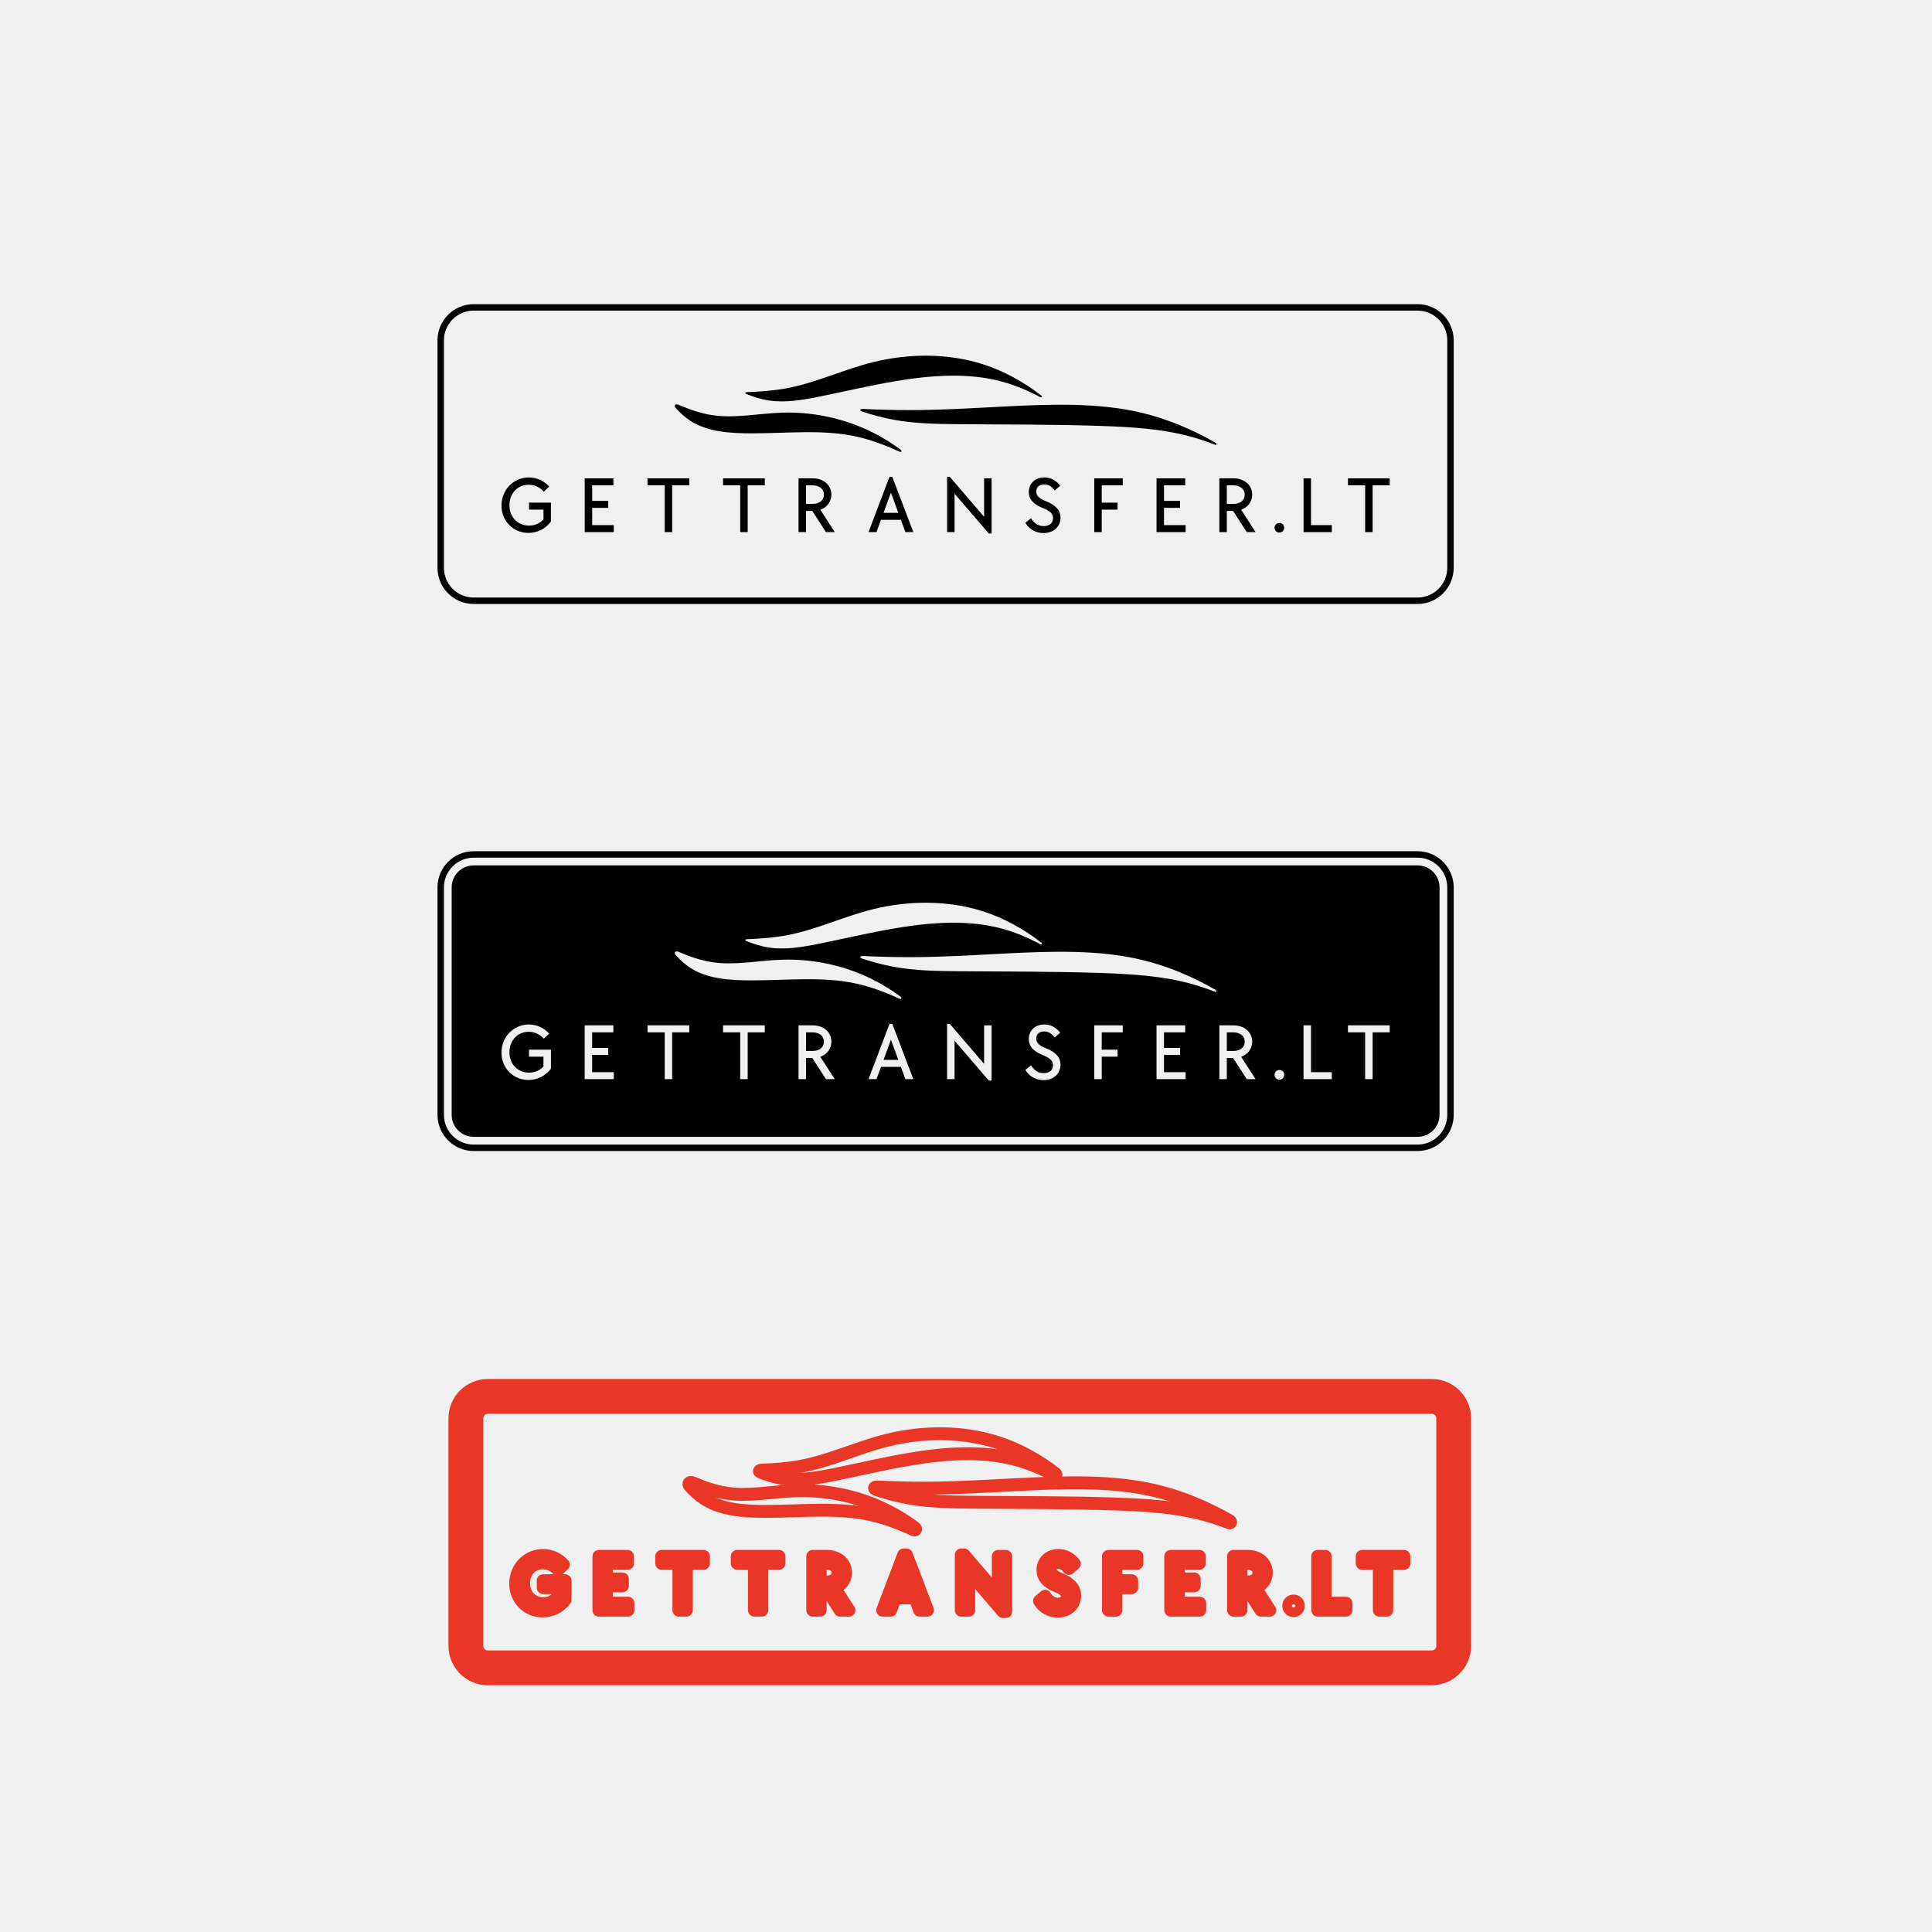
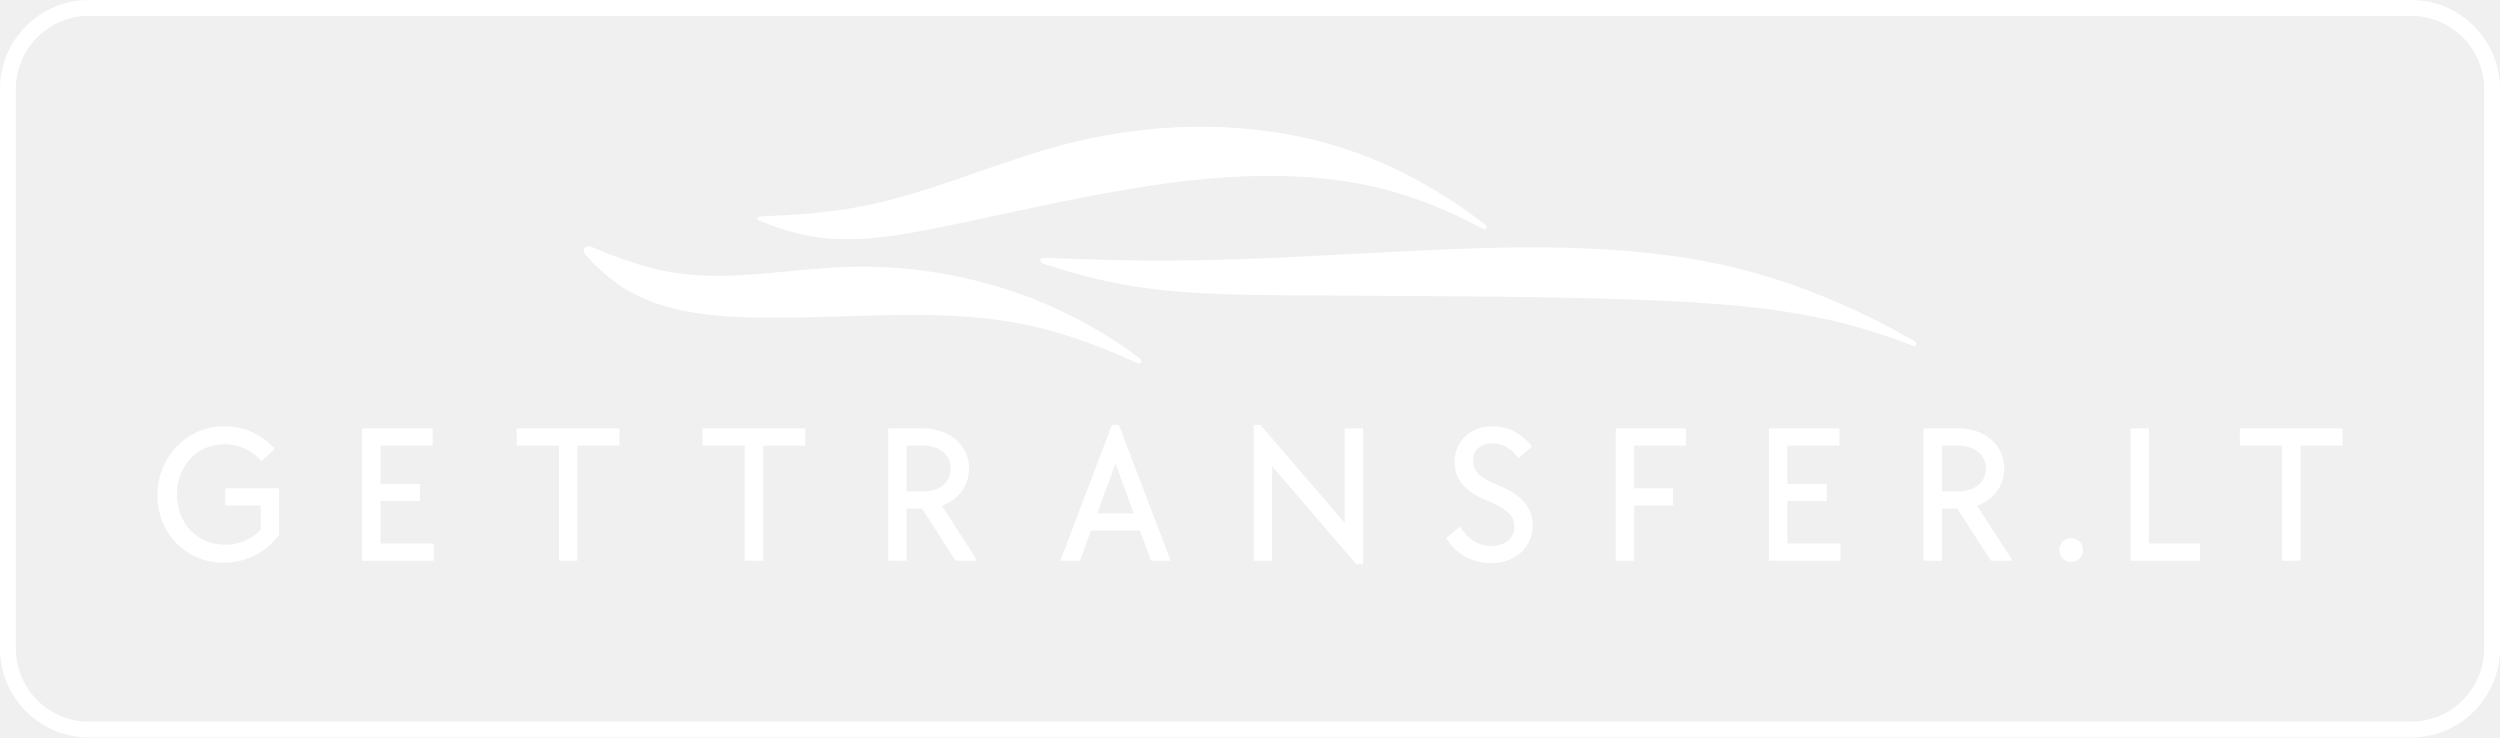
- <svg xmlns="http://www.w3.org/2000/svg" version="1.1" id="svg1" width="200" height="200" viewBox="0 0 200 200">
+ <svg xmlns="http://www.w3.org/2000/svg" width="108.474" height="32" viewBox="0 0 108.474 32" version="1.1" id="svg1">
  <defs id="defs1">
-     <clipPath clipPathUnits="userSpaceOnUse" id="clipPath2">
-       <path d="M 0,812 H 1920 V 0 H 0 Z" transform="translate(-665.514,-25.30318)" id="path2" />
-     </clipPath>
-     <clipPath clipPathUnits="userSpaceOnUse" id="clipPath4">
-       <path d="M 0,812 H 1920 V 0 H 0 Z" transform="translate(-651.27,-25.8239)" id="path4" />
-     </clipPath>
-     <clipPath clipPathUnits="userSpaceOnUse" id="clipPath6">
-       <path d="M 0,812 H 1920 V 0 H 0 Z" transform="translate(-679.3365,-26.42548)" id="path6" />
-     </clipPath>
-     <clipPath clipPathUnits="userSpaceOnUse" id="clipPath8">
-       <path d="M 0,812 H 1920 V 0 H 0 Z" transform="translate(-635.3578,-10.6127)" id="path8" />
-     </clipPath>
-     <clipPath clipPathUnits="userSpaceOnUse" id="clipPath10">
-       <path d="M 0,812 H 1920 V 0 H 0 Z" transform="translate(-635.3578,-11.46312)" id="path10" />
-     </clipPath>
-     <clipPath clipPathUnits="userSpaceOnUse" id="clipPath12">
-       <path d="M 0,812 H 1920 V 0 H 0 Z" transform="translate(-635.3578,-12.31348)" id="path12" />
-     </clipPath>
-     <clipPath clipPathUnits="userSpaceOnUse" id="clipPath14">
-       <path d="M 0,812 H 1920 V 0 H 0 Z" transform="translate(-639.613,-15.8783)" id="path14" />
-     </clipPath>
-     <clipPath clipPathUnits="userSpaceOnUse" id="clipPath16">
-       <path d="M 0,812 H 1920 V 0 H 0 Z" transform="translate(-694.3333,-18.12868)" id="path16" />
-     </clipPath>
-     <clipPath clipPathUnits="userSpaceOnUse" id="clipPath18">
-       <path d="M 0,812 H 1920 V 0 H 0 Z" transform="translate(-694.352,-20.1173)" id="path18" />
-     </clipPath>
-     <clipPath clipPathUnits="userSpaceOnUse" id="clipPath20">
-       <path d="M 0,812 H 1920 V 0 H 0 Z" transform="translate(-643.9798,-20.1173)" id="path20" />
-     </clipPath>
-     <clipPath clipPathUnits="userSpaceOnUse" id="clipPath22">
-       <path d="M 0,812 H 1920 V 0 H 0 Z" transform="translate(-650.1918,-19.5749)" id="path22" />
-     </clipPath>
-     <clipPath clipPathUnits="userSpaceOnUse" id="clipPath24">
-       <path d="M 0,812 H 1920 V 0 H 0 Z" transform="translate(-656.0547,-19.5749)" id="path24" />
-     </clipPath>
-     <clipPath clipPathUnits="userSpaceOnUse" id="clipPath26">
-       <path d="M 0,812 H 1920 V 0 H 0 Z" transform="translate(-661.662,-18.12868)" id="path26" />
-     </clipPath>
-     <clipPath clipPathUnits="userSpaceOnUse" id="clipPath28">
-       <path d="M 0,812 H 1920 V 0 H 0 Z" transform="translate(-661.6807,-20.1173)" id="path28" />
-     </clipPath>
-     <clipPath clipPathUnits="userSpaceOnUse" id="clipPath30">
-       <path d="M 0,812 H 1920 V 0 H 0 Z" transform="translate(-668.329,-17.4368)" id="path30" />
-     </clipPath>
-     <clipPath clipPathUnits="userSpaceOnUse" id="clipPath32">
-       <path d="M 0,812 H 1920 V 0 H 0 Z" transform="translate(-667.6433,-20.2295)" id="path32" />
-     </clipPath>
-     <clipPath clipPathUnits="userSpaceOnUse" id="clipPath34">
-       <path d="M 0,812 H 1920 V 0 H 0 Z" transform="translate(-672.6958,-18.9266)" id="path34" />
-     </clipPath>
-     <clipPath clipPathUnits="userSpaceOnUse" id="clipPath36">
-       <path d="M 0,812 H 1920 V 0 H 0 Z" transform="translate(-679.606,-15.86593)" id="path36" />
-     </clipPath>
-     <clipPath clipPathUnits="userSpaceOnUse" id="clipPath38">
-       <path d="M 0,812 H 1920 V 0 H 0 Z" transform="translate(-683.5426,-20.1173)" id="path38" />
-     </clipPath>
-     <clipPath clipPathUnits="userSpaceOnUse" id="clipPath40">
-       <path d="M 0,812 H 1920 V 0 H 0 Z" transform="translate(-688.3769,-20.1173)" id="path40" />
-     </clipPath>
-     <clipPath clipPathUnits="userSpaceOnUse" id="clipPath42">
-       <path d="M 0,812 H 1920 V 0 H 0 Z" transform="translate(-697.9141,-15.90328)" id="path42" />
-     </clipPath>
-     <clipPath clipPathUnits="userSpaceOnUse" id="clipPath44">
-       <path d="M 0,812 H 1920 V 0 H 0 Z" transform="translate(-699.7901,-20.1173)" id="path44" />
-     </clipPath>
-     <clipPath clipPathUnits="userSpaceOnUse" id="clipPath46">
-       <path d="M 0,812 H 1920 V 0 H 0 Z" transform="translate(-704.574,-19.5749)" id="path46" />
-     </clipPath>
    <clipPath clipPathUnits="userSpaceOnUse" id="clipPath48">
      <path d="M 0,812 H 1920 V 0 H 0 Z" transform="translate(-664.4135,-109.0022)" id="path48" />
    </clipPath>
    <clipPath clipPathUnits="userSpaceOnUse" id="clipPath50">
      <path d="M 0,812 H 1920 V 0 H 0 Z" transform="translate(-650.1695,-109.5229)" id="path50" />
    </clipPath>
    <clipPath clipPathUnits="userSpaceOnUse" id="clipPath52">
      <path d="M 0,812 H 1920 V 0 H 0 Z" transform="translate(-678.236,-110.1245)" id="path52" />
    </clipPath>
    <clipPath clipPathUnits="userSpaceOnUse" id="clipPath54">
      <path d="M 0,812 H 1920 V 0 H 0 Z" transform="translate(-634.2574,-116.8365)" id="path54" />
    </clipPath>
    <clipPath clipPathUnits="userSpaceOnUse" id="clipPath56">
      <path d="M 0,812 H 1920 V 0 H 0 Z" transform="translate(-638.5125,-99.5773)" id="path56" />
    </clipPath>
    <clipPath clipPathUnits="userSpaceOnUse" id="clipPath58">
      <path d="M 0,812 H 1920 V 0 H 0 Z" transform="translate(-692.7341,-101.8277)" id="path58" />
    </clipPath>
    <clipPath clipPathUnits="userSpaceOnUse" id="clipPath60">
      <path d="M 0,812 H 1920 V 0 H 0 Z" transform="translate(-642.8793,-103.8163)" id="path60" />
    </clipPath>
    <clipPath clipPathUnits="userSpaceOnUse" id="clipPath62">
      <path d="M 0,812 H 1920 V 0 H 0 Z" transform="translate(-649.0913,-103.2739)" id="path62" />
    </clipPath>
    <clipPath clipPathUnits="userSpaceOnUse" id="clipPath64">
      <path d="M 0,812 H 1920 V 0 H 0 Z" transform="translate(-654.9542,-103.2739)" id="path64" />
    </clipPath>
    <clipPath clipPathUnits="userSpaceOnUse" id="clipPath66">
      <path d="M 0,812 H 1920 V 0 H 0 Z" transform="translate(-660.0629,-101.8277)" id="path66" />
    </clipPath>
    <clipPath clipPathUnits="userSpaceOnUse" id="clipPath68">
      <path d="M 0,812 H 1920 V 0 H 0 Z" transform="translate(-666.0815,-101.1358)" id="path68" />
    </clipPath>
    <clipPath clipPathUnits="userSpaceOnUse" id="clipPath70">
      <path d="M 0,812 H 1920 V 0 H 0 Z" transform="translate(-671.5953,-102.6256)" id="path70" />
    </clipPath>
    <clipPath clipPathUnits="userSpaceOnUse" id="clipPath72">
      <path d="M 0,812 H 1920 V 0 H 0 Z" transform="translate(-678.5055,-99.5649)" id="path72" />
    </clipPath>
    <clipPath clipPathUnits="userSpaceOnUse" id="clipPath74">
      <path d="M 0,812 H 1920 V 0 H 0 Z" transform="translate(-682.4421,-103.8163)" id="path74" />
    </clipPath>
    <clipPath clipPathUnits="userSpaceOnUse" id="clipPath76">
      <path d="M 0,812 H 1920 V 0 H 0 Z" transform="translate(-687.2764,-103.8163)" id="path76" />
    </clipPath>
    <clipPath clipPathUnits="userSpaceOnUse" id="clipPath78">
      <path d="M 0,812 H 1920 V 0 H 0 Z" transform="translate(-696.8136,-99.6023)" id="path78" />
    </clipPath>
    <clipPath clipPathUnits="userSpaceOnUse" id="clipPath80">
      <path d="M 0,812 H 1920 V 0 H 0 Z" transform="translate(-698.6896,-103.8163)" id="path80" />
    </clipPath>
    <clipPath clipPathUnits="userSpaceOnUse" id="clipPath82">
      <path d="M 0,812 H 1920 V 0 H 0 Z" transform="translate(-703.4735,-103.2739)" id="path82" />
    </clipPath>
-     <clipPath clipPathUnits="userSpaceOnUse" id="clipPath84">
-       <path d="M 0,812 H 1920 V 0 H 0 Z" transform="translate(-634.2574,-89.3638)" id="path84" />
-     </clipPath>
-     <clipPath clipPathUnits="userSpaceOnUse" id="clipPath86">
-       <path d="M 0,812 H 1920 V 0 H 0 Z" transform="translate(-666.0815,-73.6631)" id="path86" />
-     </clipPath>
-     <clipPath clipPathUnits="userSpaceOnUse" id="clipPath88">
-       <path d="M 0,812 H 1920 V 0 H 0 Z" transform="translate(-694.1243,-75.0781)" id="path88" />
-     </clipPath>
-     <clipPath clipPathUnits="userSpaceOnUse" id="clipPath90">
-       <path d="M 0,812 H 1920 V 0 H 0 Z" transform="translate(-661.4529,-75.0781)" id="path90" />
-     </clipPath>
-     <clipPath clipPathUnits="userSpaceOnUse" id="clipPath92">
-       <path d="M 0,812 H 1920 V 0 H 0 Z" transform="translate(-705.381,-75.8012)" id="path92" />
-     </clipPath>
  </defs>
-   <g id="logo" transform="translate(8.4110669e-4,-912.7344)" style="display:inline">
-     <g id="lines">
-       <path id="path1" d="m 0,0 c 0.796,-0.261 1.615,-0.484 2.445,-0.637 1.662,-0.306 3.371,-0.331 5.049,-0.346 3.838,-0.034 7.513,-0.012 11.129,-0.139 2.323,-0.081 4.622,-0.224 6.753,-0.789 0.696,-0.184 1.373,-0.414 2.033,-0.668 0.121,-0.047 0.145,0.092 0.035,0.155 -1.747,0.999 -3.685,1.84 -5.751,2.331 C 18.368,0.696 14.712,0.577 11.028,0.388 8.64,0.266 6.24,0.114 3.783,0.11 2.55,0.108 1.302,0.144 0.048,0.199 -0.168,0.208 -0.196,0.064 0,0 Z" style="fill:none;stroke:#ea3627;stroke-width:1;stroke-linecap:round;stroke-linejoin:round;stroke-miterlimit:4;stroke-dasharray:none;stroke-opacity:1" transform="matrix(1.333333,0,0,-1.333333,90.70661,1066.934)" clip-path="url(#clipPath2)" />
-       <path id="path3" d="m 0,0 c 0.835,-0.359 1.721,-0.668 2.621,-0.803 1.769,-0.266 3.59,0.137 5.42,0.194 2.209,0.068 4.43,-0.369 6.412,-1.246 0.993,-0.44 1.927,-0.991 2.783,-1.627 0.117,-0.087 0.067,-0.223 -0.073,-0.159 -1.056,0.483 -2.171,0.908 -3.302,1.163 -2.631,0.592 -5.35,0.262 -8.204,0.263 -1.687,0 -3.421,0.117 -4.739,0.969 -0.424,0.274 -0.805,0.624 -1.14,0.997 C -0.399,-0.053 -0.246,0.106 0,0 Z" style="fill:none;stroke:#ea3627;stroke-width:1;stroke-linecap:round;stroke-linejoin:round;stroke-miterlimit:4;stroke-dasharray:none;stroke-opacity:1" transform="matrix(1.333333,0,0,-1.333333,71.71461,1066.239)" clip-path="url(#clipPath4)" />
-       <path id="path5" d="m 0,0 c -0.931,0.496 -1.92,0.918 -2.948,1.198 -2.639,0.72 -5.528,0.498 -8.258,0.039 -2.006,-0.336 -3.926,-0.8 -5.929,-1.202 -1.307,-0.262 -2.649,-0.498 -3.946,-0.296 -0.606,0.094 -1.202,0.283 -1.764,0.519 -0.098,0.041 -0.023,0.121 0.082,0.125 1.036,0.04 2.083,0.112 3.096,0.302 2.291,0.429 4.407,1.458 6.701,2.026 2.788,0.69 5.839,0.701 8.553,-0.172 C -2.769,2.01 -1.248,1.156 0.082,0.125 0.186,0.044 0.12,-0.064 0,0 Z" style="fill:none;stroke:#ea3627;stroke-width:1;stroke-linecap:round;stroke-linejoin:round;stroke-miterlimit:4;stroke-dasharray:none;stroke-opacity:1" transform="matrix(1.333333,0,0,-1.333333,109.1366,1065.437)" clip-path="url(#clipPath6)" />
-       <path id="path7" d="m 0,0 h 73.284 c 1.412,0 2.557,1.145 2.557,2.557 v 17.661 c 0,1.412 -1.145,2.557 -2.557,2.557 H 0 c -1.412,0 -2.557,-1.145 -2.557,-2.557 V 2.557 C -2.557,1.145 -1.412,0 0,0 Z" style="fill:none;stroke:#ea3627;stroke-width:1;stroke-linecap:round;stroke-linejoin:round;stroke-miterlimit:4;stroke-dasharray:none;stroke-opacity:1" transform="matrix(1.333333,0,0,-1.333333,50.49834,1086.521)" clip-path="url(#clipPath8)" />
-       <path id="path9" d="m 0,0 h 73.284 c 0.943,0 1.707,0.764 1.707,1.706 v 17.662 c 0,0.942 -0.764,1.706 -1.707,1.706 L 0,21.074 c -0.942,0 -1.706,-0.764 -1.706,-1.706 V 1.706 C -1.706,0.764 -0.942,0 0,0 Z" style="fill:none;stroke:#ea3627;stroke-width:1;stroke-linecap:round;stroke-linejoin:round;stroke-miterlimit:4;stroke-dasharray:none;stroke-opacity:1" transform="matrix(1.333333,0,0,-1.333333,50.49834,1085.387)" clip-path="url(#clipPath10)" />
-       <path id="path11" d="m 0,0 h 73.284 c 0.473,0 0.856,0.383 0.856,0.856 v 17.661 c 0,0.473 -0.383,0.856 -0.856,0.856 L 0,19.373 c -0.473,0 -0.856,-0.383 -0.856,-0.856 V 0.856 C -0.856,0.383 -0.473,0 0,0 Z" style="fill:none;stroke:#ea3627;stroke-width:1;stroke-linecap:round;stroke-linejoin:round;stroke-miterlimit:4;stroke-dasharray:none;stroke-opacity:1" transform="matrix(1.333333,0,0,-1.333333,50.49834,1084.253)" clip-path="url(#clipPath12)" />
-       <path id="path13" d="M 0,0 C 0.692,0 1.328,0.318 1.746,0.879 V 2.35 H 0.044 V 1.808 H 1.166 V 1.047 C 0.891,0.748 0.505,0.567 0.044,0.567 c -0.879,0 -1.521,0.667 -1.521,1.584 0,0.916 0.635,1.589 1.496,1.589 0.455,0 0.872,-0.193 1.172,-0.536 C 1.33,3.335 1.469,3.466 1.608,3.597 1.209,4.046 0.642,4.308 0.025,4.308 -1.147,4.308 -2.094,3.348 -2.094,2.126 -2.094,0.923 -1.184,0 0,0 Z" style="fill:none;stroke:#ea3627;stroke-width:1;stroke-linecap:round;stroke-linejoin:round;stroke-miterlimit:4;stroke-dasharray:none;stroke-opacity:1" transform="matrix(1.333333,0,0,-1.333333,56.17194,1079.5)" clip-path="url(#clipPath14)" />
-       <path id="path15" d="M 0,0 C 0.542,0 0.891,0.28 0.891,0.723 0.891,1.16 0.536,1.446 0,1.446 H -0.499 V 0 Z" style="fill:none;stroke:#ea3627;stroke-width:1;stroke-linecap:round;stroke-linejoin:round;stroke-miterlimit:4;stroke-dasharray:none;stroke-opacity:1" transform="matrix(1.333333,0,0,-1.333333,129.1323,1076.5)" clip-path="url(#clipPath16)" />
-       <path id="path17" d="m 0,0 h -1.097 v -4.177 h 0.58 v 1.646 h 0.486 c 0.353,-0.548 0.706,-1.097 1.06,-1.646 h 0.685 c -0.374,0.58 -0.748,1.16 -1.122,1.74 0.518,0.174 0.861,0.629 0.861,1.172 C 1.453,-0.53 0.848,0 0,0 Z" style="fill:none;stroke:#ea3627;stroke-width:1;stroke-linecap:round;stroke-linejoin:round;stroke-miterlimit:4;stroke-dasharray:none;stroke-opacity:1" transform="matrix(1.333333,0,0,-1.333333,129.1573,1073.848)" clip-path="url(#clipPath18)" />
-       <path id="path19" d="m 0,0 v -4.177 h 2.257 v 0.543 H 0.58 v 1.34 h 1.246 v 0.542 H 0.58 v 1.21 H 2.225 V 0 Z" style="fill:none;stroke:#ea3627;stroke-width:1;stroke-linecap:round;stroke-linejoin:round;stroke-miterlimit:4;stroke-dasharray:none;stroke-opacity:1" transform="matrix(1.333333,0,0,-1.333333,61.99434,1073.848)" clip-path="url(#clipPath20)" />
-       <path id="path21" d="M 0,0 V -3.634 H 0.58 V 0 H 1.908 V 0.542 H -1.334 V 0 Z" style="fill:none;stroke:#ea3627;stroke-width:1;stroke-linecap:round;stroke-linejoin:round;stroke-miterlimit:4;stroke-dasharray:none;stroke-opacity:1" transform="matrix(1.333333,0,0,-1.333333,70.27701,1074.571)" clip-path="url(#clipPath22)" />
-       <path id="path23" d="M 0,0 V -3.634 H 0.58 V 0 H 1.908 V 0.542 H -1.334 V 0 Z" style="fill:none;stroke:#ea3627;stroke-width:1;stroke-linecap:round;stroke-linejoin:round;stroke-miterlimit:4;stroke-dasharray:none;stroke-opacity:1" transform="matrix(1.333333,0,0,-1.333333,78.09421,1074.571)" clip-path="url(#clipPath24)" />
-       <path id="path25" d="M 0,0 C 0.542,0 0.891,0.28 0.891,0.723 0.891,1.16 0.536,1.446 0,1.446 H -0.499 V 0 Z" style="fill:none;stroke:#ea3627;stroke-width:1;stroke-linecap:round;stroke-linejoin:round;stroke-miterlimit:4;stroke-dasharray:none;stroke-opacity:1" transform="matrix(1.333333,0,0,-1.333333,85.57061,1076.5)" clip-path="url(#clipPath26)" />
-       <path id="path27" d="m 0,0 h -1.097 v -4.177 h 0.58 v 1.646 h 0.486 c 0.353,-0.548 0.706,-1.097 1.06,-1.646 h 0.685 c -0.374,0.58 -0.748,1.16 -1.122,1.74 0.518,0.174 0.86,0.629 0.86,1.172 C 1.452,-0.53 0.848,0 0,0 Z" style="fill:none;stroke:#ea3627;stroke-width:1;stroke-linecap:round;stroke-linejoin:round;stroke-miterlimit:4;stroke-dasharray:none;stroke-opacity:1" transform="matrix(1.333333,0,0,-1.333333,85.59554,1073.848)" clip-path="url(#clipPath28)" />
-       <path id="path29" d="M 0,0 -0.573,1.571 -1.147,0 Z" style="fill:none;stroke:#ea3627;stroke-width:1;stroke-linecap:round;stroke-linejoin:round;stroke-miterlimit:4;stroke-dasharray:none;stroke-opacity:1" transform="matrix(1.333333,0,0,-1.333333,94.45994,1077.422)" clip-path="url(#clipPath30)" />
-       <path id="path31" d="m 0,0 -1.627,-4.289 h 0.617 l 0.349,0.954 H 0.885 L 1.234,-4.289 H 1.851 L 0.218,0 Z" style="fill:none;stroke:#ea3627;stroke-width:1;stroke-linecap:round;stroke-linejoin:round;stroke-miterlimit:4;stroke-dasharray:none;stroke-opacity:1" transform="matrix(1.333333,0,0,-1.333333,93.54568,1073.699)" clip-path="url(#clipPath32)" />
-       <path id="path33" d="M 0,0 2.662,-3.098 H 2.874 V 1.191 H 2.294 V -1.795 L -0.368,1.303 H -0.58 V -2.986 H 0 Z" style="fill:none;stroke:#ea3627;stroke-width:1;stroke-linecap:round;stroke-linejoin:round;stroke-miterlimit:4;stroke-dasharray:none;stroke-opacity:1" transform="matrix(1.333333,0,0,-1.333333,100.2823,1075.436)" clip-path="url(#clipPath34)" />
-       <path id="path35" d="m 0,0 c 0.767,0 1.315,0.492 1.315,1.197 0,0.561 -0.349,0.96 -1.128,1.278 -0.542,0.218 -0.754,0.43 -0.754,0.754 0,0.337 0.237,0.549 0.611,0.549 C 0.362,3.778 0.63,3.634 0.866,3.31 1.008,3.433 1.149,3.555 1.29,3.678 0.966,4.102 0.542,4.32 0.05,4.32 c -0.705,0 -1.197,-0.468 -1.197,-1.135 0,-0.548 0.33,-0.935 1.097,-1.246 0.561,-0.225 0.785,-0.455 0.785,-0.786 0,-0.38 -0.292,-0.611 -0.729,-0.611 -0.393,0 -0.717,0.187 -0.985,0.611 C -1.124,1.033 -1.27,0.912 -1.415,0.792 -1.103,0.281 -0.586,0 0,0 Z" style="fill:none;stroke:#ea3627;stroke-width:1;stroke-linecap:round;stroke-linejoin:round;stroke-miterlimit:4;stroke-dasharray:none;stroke-opacity:1" transform="matrix(1.333333,0,0,-1.333333,109.4959,1079.517)" clip-path="url(#clipPath36)" />
-       <path id="path37" d="m 0,0 v -4.177 h 0.58 v 1.746 h 1.228 v 0.542 H 0.58 v 1.347 H 2.213 V 0 Z" style="fill:none;stroke:#ea3627;stroke-width:1;stroke-linecap:round;stroke-linejoin:round;stroke-miterlimit:4;stroke-dasharray:none;stroke-opacity:1" transform="matrix(1.333333,0,0,-1.333333,114.7447,1073.848)" clip-path="url(#clipPath38)" />
-       <path id="path39" d="m 0,0 v -4.177 h 2.257 v 0.543 H 0.58 v 1.34 h 1.247 v 0.542 H 0.58 v 1.21 H 2.226 V 0 Z" style="fill:none;stroke:#ea3627;stroke-width:1;stroke-linecap:round;stroke-linejoin:round;stroke-miterlimit:4;stroke-dasharray:none;stroke-opacity:1" transform="matrix(1.333333,0,0,-1.333333,121.1905,1073.848)" clip-path="url(#clipPath40)" />
-       <path id="path41" d="M 0,0 C 0.212,0 0.374,0.162 0.374,0.374 0.374,0.586 0.212,0.748 0,0.748 -0.212,0.748 -0.374,0.586 -0.374,0.374 -0.374,0.162 -0.212,0 0,0 Z" style="fill:none;stroke:#ea3627;stroke-width:1;stroke-linecap:round;stroke-linejoin:round;stroke-miterlimit:4;stroke-dasharray:none;stroke-opacity:1" transform="matrix(1.333333,0,0,-1.333333,133.9067,1079.467)" clip-path="url(#clipPath42)" />
-       <path id="path43" d="m 0,0 v -4.177 h 2.194 v 0.543 H 0.58 V 0 Z" style="fill:none;stroke:#ea3627;stroke-width:1;stroke-linecap:round;stroke-linejoin:round;stroke-miterlimit:4;stroke-dasharray:none;stroke-opacity:1" transform="matrix(1.333333,0,0,-1.333333,136.4081,1073.848)" clip-path="url(#clipPath44)" />
-       <path id="path45" d="M 0,0 V -3.634 H 0.58 V 0 H 1.908 V 0.542 H -1.334 V 0 Z" style="fill:none;stroke:#ea3627;stroke-width:1;stroke-linecap:round;stroke-linejoin:round;stroke-miterlimit:4;stroke-dasharray:none;stroke-opacity:1" transform="matrix(1.333333,0,0,-1.333333,142.7866,1074.571)" clip-path="url(#clipPath46)" />
-     </g>
-     <g id="dark">
-       <path id="path83" d="m 0,0 c -1.272,0 -2.307,-1.035 -2.307,-2.307 v -17.661 c 0,-1.272 1.035,-2.307 2.307,-2.307 h 73.284 c 1.272,0 2.307,1.035 2.307,2.307 V -2.307 C 75.591,-1.035 74.556,0 73.284,0 Z M 73.284,-22.775 H 0 c -1.548,0 -2.807,1.259 -2.807,2.807 V -2.307 C -2.807,-0.759 -1.548,0.5 0,0.5 h 73.284 c 1.548,0 2.807,-1.259 2.807,-2.807 v -17.661 c 0,-1.548 -1.259,-2.807 -2.807,-2.807" style="fill:#000000;fill-opacity:1;fill-rule:nonzero;stroke:none" transform="matrix(1.333333,0,0,-1.333333,49.03114,1001.52)" clip-path="url(#clipPath84)" />
-       <path id="path85" d="M 0,0 H 1.147 L 0.573,1.571 Z" style="fill:#000000;fill-opacity:1;fill-rule:nonzero;stroke:none" transform="matrix(1.333333,0,0,-1.333333,91.46328,1022.454)" clip-path="url(#clipPath86)" />
-       <path id="path87" d="M 0,0 C 0,0.436 -0.355,0.723 -0.891,0.723 H -1.39 v -1.446 h 0.499 C -0.349,-0.723 0,-0.443 0,0" style="fill:#000000;fill-opacity:1;fill-rule:nonzero;stroke:none" transform="matrix(1.333333,0,0,-1.333333,128.8537,1020.567)" clip-path="url(#clipPath88)" />
-       <path id="path89" d="M 0,0 C 0,0.436 -0.355,0.723 -0.891,0.723 H -1.39 v -1.446 h 0.499 C -0.349,-0.723 0,-0.443 0,0" style="fill:#000000;fill-opacity:1;fill-rule:nonzero;stroke:none" transform="matrix(1.333333,0,0,-1.333333,85.29181,1020.567)" clip-path="url(#clipPath90)" />
-       <path id="path91" d="m 0,0 h -1.328 v -3.634 h -0.58 V 0 H -3.242 V 0.542 H 0 Z m -4.497,-3.634 h -2.194 v 4.176 h 0.579 v -3.634 h 1.615 z m -4.07,-0.038 c -0.212,0 -0.374,0.162 -0.374,0.374 0,0.212 0.162,0.374 0.374,0.374 0.212,0 0.374,-0.162 0.374,-0.374 0,-0.212 -0.162,-0.374 -0.374,-0.374 m -2.534,0.038 c -0.353,0.548 -0.706,1.097 -1.06,1.646 h -0.486 v -1.646 h -0.58 v 4.176 h 1.097 c 0.848,0 1.453,-0.529 1.453,-1.265 0,-0.542 -0.343,-0.997 -0.86,-1.172 0.374,-0.58 0.748,-1.159 1.122,-1.739 z m -2.458,6.783 c -0.659,0.255 -1.337,0.484 -2.033,0.669 -2.13,0.564 -4.429,0.707 -6.753,0.789 -3.615,0.127 -7.29,0.105 -11.128,0.138 -1.678,0.015 -3.388,0.04 -5.049,0.346 -0.831,0.153 -1.65,0.377 -2.446,0.637 -0.195,0.064 -0.167,0.208 0.048,0.199 1.255,-0.055 2.502,-0.091 3.735,-0.089 2.457,0.004 4.857,0.156 7.245,0.279 3.684,0.189 7.341,0.308 10.666,-0.482 2.065,-0.49 4.003,-1.331 5.751,-2.331 0.11,-0.063 0.086,-0.202 -0.036,-0.155 m -2.289,-6.783 h -2.257 v 4.176 h 2.226 V 0 h -1.646 v -1.209 h 1.247 v -0.543 h -1.247 v -1.34 h 1.677 z M -20.726,0 h -1.633 v -1.346 h 1.228 v -0.543 h -1.228 v -1.745 h -0.58 v 4.176 h 2.213 z m -6.15,-3.709 c -0.586,0 -1.103,0.281 -1.415,0.792 0.146,0.12 0.291,0.241 0.437,0.361 0.268,-0.424 0.592,-0.611 0.985,-0.611 0.436,0 0.729,0.231 0.729,0.611 0,0.331 -0.224,0.561 -0.785,0.786 -0.767,0.311 -1.098,0.698 -1.098,1.246 0,0.667 0.493,1.135 1.197,1.135 0.493,0 0.917,-0.218 1.241,-0.642 -0.142,-0.123 -0.283,-0.245 -0.424,-0.368 -0.237,0.324 -0.505,0.468 -0.823,0.468 -0.374,0 -0.611,-0.212 -0.611,-0.549 0,-0.324 0.212,-0.536 0.754,-0.754 0.78,-0.318 1.129,-0.717 1.129,-1.278 0,-0.705 -0.549,-1.197 -1.316,-1.197 m -4.036,-0.037 h -0.212 l -2.662,3.098 v -2.986 h -0.579 v 4.289 h 0.211 l 2.662,-3.099 v 2.986 h 0.58 z m -6.692,0.112 -0.349,0.954 h -1.546 l -0.349,-0.954 h -0.617 l 1.627,4.289 h 0.218 l 1.633,-4.289 z m -11.951,7.668 c -1.686,0 -3.42,0.117 -4.738,0.969 -0.425,0.274 -0.806,0.624 -1.141,0.997 -0.176,0.196 -0.024,0.355 0.223,0.249 0.835,-0.359 1.721,-0.668 2.621,-0.803 1.769,-0.266 3.59,0.137 5.42,0.194 2.209,0.068 4.43,-0.369 6.412,-1.246 0.993,-0.44 1.926,-0.991 2.783,-1.627 0.116,-0.087 0.066,-0.223 -0.073,-0.159 -1.057,0.483 -2.172,0.908 -3.303,1.163 -2.63,0.592 -5.349,0.262 -8.204,0.263 m 5.783,-7.668 c -0.353,0.548 -0.707,1.097 -1.06,1.646 h -0.486 v -1.646 h -0.58 v 4.176 h 1.097 c 0.848,0 1.453,-0.529 1.453,-1.265 0,-0.542 -0.343,-0.997 -0.861,-1.172 0.374,-0.58 0.748,-1.159 1.122,-1.739 z M -48.519,0 h -1.328 v -3.634 h -0.58 V 0 h -1.334 v 0.542 h 3.242 z m -5.863,0 h -1.328 v -3.634 h -0.58 V 0 h -1.334 v 0.542 h 3.242 z m -5.863,-3.634 h -2.257 v 4.176 h 2.226 V 0 h -1.646 v -1.209 h 1.247 v -0.543 h -1.247 v -1.34 h 1.677 z m -4.878,0.816 c -0.418,-0.561 -1.054,-0.879 -1.746,-0.879 -1.184,0 -2.094,0.923 -2.094,2.126 0,1.222 0.947,2.182 2.119,2.182 0.618,0 1.185,-0.262 1.584,-0.711 -0.139,-0.131 -0.279,-0.262 -0.418,-0.392 -0.299,0.342 -0.717,0.536 -1.172,0.536 -0.86,0 -1.496,-0.674 -1.496,-1.59 0,-0.916 0.642,-1.583 1.521,-1.583 0.461,0 0.848,0.181 1.122,0.48 v 0.76 h -1.122 v 0.543 h 1.702 z m 15.215,10.051 c 1.036,0.04 2.083,0.113 3.096,0.303 2.291,0.429 4.407,1.458 6.702,2.026 2.787,0.69 5.838,0.7 8.552,-0.173 1.644,-0.529 3.165,-1.382 4.495,-2.413 0.104,-0.081 0.038,-0.19 -0.082,-0.125 -0.931,0.495 -1.92,0.918 -2.948,1.198 -2.639,0.719 -5.528,0.497 -8.258,0.039 -2.006,-0.336 -3.926,-0.8 -5.929,-1.202 -1.307,-0.262 -2.649,-0.498 -3.946,-0.297 -0.606,0.094 -1.202,0.284 -1.764,0.519 -0.098,0.041 -0.023,0.121 0.082,0.125 m 52.069,5.729 h -73.285 c -0.942,0 -1.706,-0.764 -1.706,-1.706 V -6.406 c 0,-0.942 0.764,-1.706 1.706,-1.706 H 2.161 c 0.942,0 1.706,0.764 1.706,1.706 v 17.662 c 0,0.942 -0.764,1.706 -1.706,1.706" style="fill:#000000;fill-opacity:1;fill-rule:nonzero;stroke:none" transform="matrix(1.333333,0,0,-1.333333,143.8626,1019.603)" clip-path="url(#clipPath92)" />
-     </g>
-     <g id="transparent" style="display:inline">
-       <path id="path47" d="m 0,0 c 0.796,-0.261 1.615,-0.484 2.445,-0.637 1.662,-0.306 3.371,-0.331 5.049,-0.346 3.838,-0.034 7.513,-0.012 11.129,-0.139 2.323,-0.081 4.622,-0.224 6.753,-0.789 0.696,-0.184 1.373,-0.414 2.033,-0.668 0.121,-0.047 0.145,0.092 0.035,0.155 -1.748,0.999 -3.685,1.84 -5.751,2.331 C 18.368,0.696 14.712,0.577 11.028,0.388 8.64,0.266 6.24,0.114 3.783,0.11 2.55,0.108 1.302,0.144 0.048,0.199 -0.168,0.208 -0.196,0.064 0,0" style="fill:#000000;fill-opacity:1;fill-rule:nonzero;stroke:none" transform="matrix(1.333333,0,0,-1.333333,89.23928,955.3351)" clip-path="url(#clipPath48)" />
-       <path id="path49" d="m 0,0 c 0.835,-0.359 1.721,-0.668 2.621,-0.803 1.769,-0.266 3.591,0.137 5.42,0.194 2.209,0.068 4.43,-0.369 6.412,-1.246 0.994,-0.44 1.927,-0.991 2.783,-1.627 0.117,-0.087 0.067,-0.223 -0.073,-0.159 -1.056,0.483 -2.171,0.908 -3.302,1.163 -2.631,0.592 -5.35,0.262 -8.204,0.263 -1.687,0 -3.421,0.117 -4.739,0.969 -0.424,0.274 -0.805,0.624 -1.14,0.997 C -0.399,-0.053 -0.246,0.106 0,0" style="fill:#000000;fill-opacity:1;fill-rule:nonzero;stroke:none" transform="matrix(1.333333,0,0,-1.333333,70.24728,954.6408)" clip-path="url(#clipPath50)" />
-       <path id="path51" d="m 0,0 c -0.931,0.496 -1.92,0.918 -2.948,1.198 -2.639,0.72 -5.528,0.498 -8.258,0.039 -2.006,-0.336 -3.926,-0.8 -5.929,-1.202 -1.307,-0.262 -2.649,-0.498 -3.946,-0.296 -0.606,0.094 -1.202,0.283 -1.764,0.519 -0.098,0.041 -0.023,0.121 0.082,0.125 1.036,0.04 2.083,0.112 3.096,0.302 2.291,0.429 4.407,1.458 6.701,2.026 2.788,0.69 5.839,0.701 8.553,-0.172 C -2.769,2.01 -1.248,1.156 0.082,0.125 0.186,0.044 0.12,-0.064 0,0" style="fill:#000000;fill-opacity:1;fill-rule:nonzero;stroke:none" transform="matrix(1.333333,0,0,-1.333333,107.6693,953.8387)" clip-path="url(#clipPath52)" />
-       <path id="path53" d="m 0,0 c -1.272,0 -2.307,-1.035 -2.307,-2.307 v -17.661 c 0,-1.272 1.035,-2.307 2.307,-2.307 h 73.284 c 1.272,0 2.307,1.035 2.307,2.307 V -2.307 C 75.591,-1.035 74.556,0 73.284,0 Z M 73.284,-22.775 H 0 c -1.548,0 -2.807,1.259 -2.807,2.807 V -2.307 C -2.807,-0.759 -1.548,0.5 0,0.5 h 73.284 c 1.548,0 2.807,-1.259 2.807,-2.807 v -17.661 c 0,-1.548 -1.259,-2.807 -2.807,-2.807" style="fill:#000000;fill-opacity:1;fill-rule:nonzero;stroke:none" transform="matrix(1.333333,0,0,-1.333333,49.03114,944.8893)" clip-path="url(#clipPath54)" />
-       <path id="path55" d="M 0,0 C 0.692,0 1.328,0.318 1.745,0.879 V 2.35 H 0.044 V 1.808 H 1.166 V 1.047 C 0.891,0.748 0.505,0.567 0.044,0.567 c -0.879,0 -1.521,0.667 -1.521,1.584 0,0.916 0.635,1.589 1.496,1.589 0.455,0 0.872,-0.193 1.172,-0.536 C 1.33,3.335 1.469,3.466 1.608,3.597 1.209,4.046 0.642,4.308 0.025,4.308 -1.147,4.308 -2.094,3.348 -2.094,2.126 -2.094,0.923 -1.184,0 0,0" style="fill:#000000;fill-opacity:1;fill-rule:nonzero;stroke:none" transform="matrix(1.333333,0,0,-1.333333,54.70461,967.9016)" clip-path="url(#clipPath56)" />
-       <path id="path57" d="M 0,0 V 1.446 H 0.499 C 1.035,1.446 1.39,1.159 1.39,0.723 1.39,0.281 1.041,0 0.499,0 Z m 1.11,-0.449 c 0.517,0.175 0.86,0.63 0.86,1.172 0,0.736 -0.605,1.266 -1.453,1.266 H -0.58 V -2.188 H 0 v 1.646 h 0.486 c 0.353,-0.549 0.707,-1.097 1.06,-1.646 h 0.686 c -0.374,0.58 -0.748,1.159 -1.122,1.739" style="fill:#000000;fill-opacity:1;fill-rule:nonzero;stroke:none" transform="matrix(1.333333,0,0,-1.333333,127.0001,964.9011)" clip-path="url(#clipPath58)" />
-       <path id="path59" d="m 0,0 v -4.177 h 2.257 v 0.543 H 0.58 v 1.34 h 1.246 v 0.542 H 0.58 v 1.21 H 2.225 V 0 Z" style="fill:#000000;fill-opacity:1;fill-rule:nonzero;stroke:none" transform="matrix(1.333333,0,0,-1.333333,60.52701,962.2496)" clip-path="url(#clipPath60)" />
-       <path id="path61" d="M 0,0 V -3.634 H 0.58 V 0 H 1.908 V 0.542 H -1.334 V 0 Z" style="fill:#000000;fill-opacity:1;fill-rule:nonzero;stroke:none" transform="matrix(1.333333,0,0,-1.333333,68.80968,962.9728)" clip-path="url(#clipPath62)" />
-       <path id="path63" d="M 0,0 V -3.634 H 0.58 V 0 H 1.907 V 0.542 H -1.334 V 0 Z" style="fill:#000000;fill-opacity:1;fill-rule:nonzero;stroke:none" transform="matrix(1.333333,0,0,-1.333333,76.62688,962.9728)" clip-path="url(#clipPath64)" />
-       <path id="path65" d="M 0,0 V 1.446 H 0.499 C 1.035,1.446 1.39,1.159 1.39,0.723 1.39,0.281 1.041,0 0.499,0 Z m 1.11,-0.449 c 0.517,0.175 0.86,0.63 0.86,1.172 0,0.736 -0.605,1.266 -1.453,1.266 H -0.58 V -2.188 H 0 v 1.646 h 0.486 c 0.353,-0.549 0.707,-1.097 1.06,-1.646 h 0.686 c -0.374,0.58 -0.748,1.159 -1.122,1.739" style="fill:#000000;fill-opacity:1;fill-rule:nonzero;stroke:none" transform="matrix(1.333333,0,0,-1.333333,83.43848,964.9011)" clip-path="url(#clipPath66)" />
-       <path id="path67" d="M 0,0 0.573,1.571 1.147,0 Z M 0.68,2.793 H 0.461 l -1.627,-4.289 h 0.617 l 0.35,0.954 h 1.545 l 0.35,-0.954 h 0.617 z" style="fill:#000000;fill-opacity:1;fill-rule:nonzero;stroke:none" transform="matrix(1.333333,0,0,-1.333333,91.46328,965.8236)" clip-path="url(#clipPath68)" />
-       <path id="path69" d="M 0,0 2.662,-3.098 H 2.874 V 1.191 H 2.294 V -1.795 L -0.368,1.303 H -0.58 V -2.986 H 0 Z" style="fill:#000000;fill-opacity:1;fill-rule:nonzero;stroke:none" transform="matrix(1.333333,0,0,-1.333333,98.81501,963.8372)" clip-path="url(#clipPath70)" />
-       <path id="path71" d="m 0,0 c 0.767,0 1.315,0.492 1.315,1.197 0,0.561 -0.349,0.96 -1.128,1.278 -0.542,0.218 -0.754,0.43 -0.754,0.754 0,0.337 0.237,0.549 0.611,0.549 C 0.362,3.778 0.63,3.634 0.866,3.31 1.008,3.433 1.149,3.555 1.29,3.678 0.966,4.102 0.542,4.32 0.05,4.32 c -0.705,0 -1.197,-0.468 -1.197,-1.135 0,-0.548 0.33,-0.935 1.097,-1.246 0.561,-0.225 0.786,-0.455 0.786,-0.786 0,-0.38 -0.293,-0.611 -0.73,-0.611 -0.392,0 -0.717,0.187 -0.985,0.611 C -1.124,1.033 -1.27,0.912 -1.415,0.792 -1.103,0.281 -0.586,0 0,0" style="fill:#000000;fill-opacity:1;fill-rule:nonzero;stroke:none" transform="matrix(1.333333,0,0,-1.333333,108.0286,967.9181)" clip-path="url(#clipPath72)" />
-       <path id="path73" d="m 0,0 v -4.177 h 0.58 v 1.746 h 1.228 v 0.542 H 0.58 v 1.347 H 2.213 V 0 Z" style="fill:#000000;fill-opacity:1;fill-rule:nonzero;stroke:none" transform="matrix(1.333333,0,0,-1.333333,113.2774,962.2496)" clip-path="url(#clipPath74)" />
-       <path id="path75" d="m 0,0 v -4.177 h 2.257 v 0.543 H 0.58 v 1.34 h 1.246 v 0.542 H 0.58 v 1.21 H 2.225 V 0 Z" style="fill:#000000;fill-opacity:1;fill-rule:nonzero;stroke:none" transform="matrix(1.333333,0,0,-1.333333,119.7231,962.2496)" clip-path="url(#clipPath76)" />
-       <path id="path77" d="M 0,0 C 0.212,0 0.374,0.162 0.374,0.374 0.374,0.586 0.212,0.748 0,0.748 -0.212,0.748 -0.374,0.586 -0.374,0.374 -0.374,0.162 -0.212,0 0,0" style="fill:#000000;fill-opacity:1;fill-rule:nonzero;stroke:none" transform="matrix(1.333333,0,0,-1.333333,132.4394,967.8682)" clip-path="url(#clipPath78)" />
-       <path id="path79" d="m 0,0 v -4.177 h 2.194 v 0.543 H 0.58 V 0 Z" style="fill:#000000;fill-opacity:1;fill-rule:nonzero;stroke:none" transform="matrix(1.333333,0,0,-1.333333,134.9407,962.2496)" clip-path="url(#clipPath80)" />
-       <path id="path81" d="M 0,0 V -3.634 H 0.58 V 0 H 1.908 V 0.542 H -1.334 V 0 Z" style="fill:#000000;fill-opacity:1;fill-rule:nonzero;stroke:none" transform="matrix(1.333333,0,0,-1.333333,141.3193,962.9728)" clip-path="url(#clipPath82)" />
-     </g>
+   <g id="logo" style="display:inline;fill:#ffffff;fill-opacity:1" transform="matrix(1.031149,0,0,1.031149,-46.69918,-973.6345)">
+     <path id="path47" d="m 0,0 c 0.796,-0.261 1.615,-0.484 2.445,-0.637 1.662,-0.306 3.371,-0.331 5.049,-0.346 3.838,-0.034 7.513,-0.012 11.129,-0.139 2.323,-0.081 4.622,-0.224 6.753,-0.789 0.696,-0.184 1.373,-0.414 2.033,-0.668 0.121,-0.047 0.145,0.092 0.035,0.155 -1.748,0.999 -3.685,1.84 -5.751,2.331 C 18.368,0.696 14.712,0.577 11.028,0.388 8.64,0.266 6.24,0.114 3.783,0.11 2.55,0.108 1.302,0.144 0.048,0.199 -0.168,0.208 -0.196,0.064 0,0" style="fill:#ffffff;fill-opacity:1;fill-rule:nonzero;stroke:none" transform="matrix(1.333333,0,0,-1.333333,89.23928,955.3351)" clip-path="url(#clipPath48)" />
+     <path id="path49" d="m 0,0 c 0.835,-0.359 1.721,-0.668 2.621,-0.803 1.769,-0.266 3.591,0.137 5.42,0.194 2.209,0.068 4.43,-0.369 6.412,-1.246 0.994,-0.44 1.927,-0.991 2.783,-1.627 0.117,-0.087 0.067,-0.223 -0.073,-0.159 -1.056,0.483 -2.171,0.908 -3.302,1.163 -2.631,0.592 -5.35,0.262 -8.204,0.263 -1.687,0 -3.421,0.117 -4.739,0.969 -0.424,0.274 -0.805,0.624 -1.14,0.997 C -0.399,-0.053 -0.246,0.106 0,0" style="fill:#ffffff;fill-opacity:1;fill-rule:nonzero;stroke:none" transform="matrix(1.333333,0,0,-1.333333,70.24728,954.6408)" clip-path="url(#clipPath50)" />
+     <path id="path51" d="m 0,0 c -0.931,0.496 -1.92,0.918 -2.948,1.198 -2.639,0.72 -5.528,0.498 -8.258,0.039 -2.006,-0.336 -3.926,-0.8 -5.929,-1.202 -1.307,-0.262 -2.649,-0.498 -3.946,-0.296 -0.606,0.094 -1.202,0.283 -1.764,0.519 -0.098,0.041 -0.023,0.121 0.082,0.125 1.036,0.04 2.083,0.112 3.096,0.302 2.291,0.429 4.407,1.458 6.701,2.026 2.788,0.69 5.839,0.701 8.553,-0.172 C -2.769,2.01 -1.248,1.156 0.082,0.125 0.186,0.044 0.12,-0.064 0,0" style="fill:#ffffff;fill-opacity:1;fill-rule:nonzero;stroke:none" transform="matrix(1.333333,0,0,-1.333333,107.6693,953.8387)" clip-path="url(#clipPath52)" />
+     <path id="path53" d="m 0,0 c -1.272,0 -2.307,-1.035 -2.307,-2.307 v -17.661 c 0,-1.272 1.035,-2.307 2.307,-2.307 h 73.284 c 1.272,0 2.307,1.035 2.307,2.307 V -2.307 C 75.591,-1.035 74.556,0 73.284,0 Z M 73.284,-22.775 H 0 c -1.548,0 -2.807,1.259 -2.807,2.807 V -2.307 C -2.807,-0.759 -1.548,0.5 0,0.5 h 73.284 c 1.548,0 2.807,-1.259 2.807,-2.807 v -17.661 c 0,-1.548 -1.259,-2.807 -2.807,-2.807" style="fill:#ffffff;fill-opacity:1;fill-rule:nonzero;stroke:none" transform="matrix(1.333333,0,0,-1.333333,49.03114,944.8893)" clip-path="url(#clipPath54)" />
+     <path id="path55" d="M 0,0 C 0.692,0 1.328,0.318 1.745,0.879 V 2.35 H 0.044 V 1.808 H 1.166 V 1.047 C 0.891,0.748 0.505,0.567 0.044,0.567 c -0.879,0 -1.521,0.667 -1.521,1.584 0,0.916 0.635,1.589 1.496,1.589 0.455,0 0.872,-0.193 1.172,-0.536 C 1.33,3.335 1.469,3.466 1.608,3.597 1.209,4.046 0.642,4.308 0.025,4.308 -1.147,4.308 -2.094,3.348 -2.094,2.126 -2.094,0.923 -1.184,0 0,0" style="fill:#ffffff;fill-opacity:1;fill-rule:nonzero;stroke:none" transform="matrix(1.333333,0,0,-1.333333,54.70461,967.9016)" clip-path="url(#clipPath56)" />
+     <path id="path57" d="M 0,0 V 1.446 H 0.499 C 1.035,1.446 1.39,1.159 1.39,0.723 1.39,0.281 1.041,0 0.499,0 Z m 1.11,-0.449 c 0.517,0.175 0.86,0.63 0.86,1.172 0,0.736 -0.605,1.266 -1.453,1.266 H -0.58 V -2.188 H 0 v 1.646 h 0.486 c 0.353,-0.549 0.707,-1.097 1.06,-1.646 h 0.686 c -0.374,0.58 -0.748,1.159 -1.122,1.739" style="fill:#ffffff;fill-opacity:1;fill-rule:nonzero;stroke:none" transform="matrix(1.333333,0,0,-1.333333,127.0001,964.9011)" clip-path="url(#clipPath58)" />
+     <path id="path59" d="m 0,0 v -4.177 h 2.257 v 0.543 H 0.58 v 1.34 h 1.246 v 0.542 H 0.58 v 1.21 H 2.225 V 0 Z" style="fill:#ffffff;fill-opacity:1;fill-rule:nonzero;stroke:none" transform="matrix(1.333333,0,0,-1.333333,60.52701,962.2496)" clip-path="url(#clipPath60)" />
+     <path id="path61" d="M 0,0 V -3.634 H 0.58 V 0 H 1.908 V 0.542 H -1.334 V 0 Z" style="fill:#ffffff;fill-opacity:1;fill-rule:nonzero;stroke:none" transform="matrix(1.333333,0,0,-1.333333,68.80968,962.9728)" clip-path="url(#clipPath62)" />
+     <path id="path63" d="M 0,0 V -3.634 H 0.58 V 0 H 1.907 V 0.542 H -1.334 V 0 Z" style="fill:#ffffff;fill-opacity:1;fill-rule:nonzero;stroke:none" transform="matrix(1.333333,0,0,-1.333333,76.62688,962.9728)" clip-path="url(#clipPath64)" />
+     <path id="path65" d="M 0,0 V 1.446 H 0.499 C 1.035,1.446 1.39,1.159 1.39,0.723 1.39,0.281 1.041,0 0.499,0 Z m 1.11,-0.449 c 0.517,0.175 0.86,0.63 0.86,1.172 0,0.736 -0.605,1.266 -1.453,1.266 H -0.58 V -2.188 H 0 v 1.646 h 0.486 c 0.353,-0.549 0.707,-1.097 1.06,-1.646 h 0.686 c -0.374,0.58 -0.748,1.159 -1.122,1.739" style="fill:#ffffff;fill-opacity:1;fill-rule:nonzero;stroke:none" transform="matrix(1.333333,0,0,-1.333333,83.43848,964.9011)" clip-path="url(#clipPath66)" />
+     <path id="path67" d="M 0,0 0.573,1.571 1.147,0 Z M 0.68,2.793 H 0.461 l -1.627,-4.289 h 0.617 l 0.35,0.954 h 1.545 l 0.35,-0.954 h 0.617 z" style="fill:#ffffff;fill-opacity:1;fill-rule:nonzero;stroke:none" transform="matrix(1.333333,0,0,-1.333333,91.46328,965.8236)" clip-path="url(#clipPath68)" />
+     <path id="path69" d="M 0,0 2.662,-3.098 H 2.874 V 1.191 H 2.294 V -1.795 L -0.368,1.303 H -0.58 V -2.986 H 0 Z" style="fill:#ffffff;fill-opacity:1;fill-rule:nonzero;stroke:none" transform="matrix(1.333333,0,0,-1.333333,98.81501,963.8372)" clip-path="url(#clipPath70)" />
+     <path id="path71" d="m 0,0 c 0.767,0 1.315,0.492 1.315,1.197 0,0.561 -0.349,0.96 -1.128,1.278 -0.542,0.218 -0.754,0.43 -0.754,0.754 0,0.337 0.237,0.549 0.611,0.549 C 0.362,3.778 0.63,3.634 0.866,3.31 1.008,3.433 1.149,3.555 1.29,3.678 0.966,4.102 0.542,4.32 0.05,4.32 c -0.705,0 -1.197,-0.468 -1.197,-1.135 0,-0.548 0.33,-0.935 1.097,-1.246 0.561,-0.225 0.786,-0.455 0.786,-0.786 0,-0.38 -0.293,-0.611 -0.73,-0.611 -0.392,0 -0.717,0.187 -0.985,0.611 C -1.124,1.033 -1.27,0.912 -1.415,0.792 -1.103,0.281 -0.586,0 0,0" style="fill:#ffffff;fill-opacity:1;fill-rule:nonzero;stroke:none" transform="matrix(1.333333,0,0,-1.333333,108.0286,967.9181)" clip-path="url(#clipPath72)" />
+     <path id="path73" d="m 0,0 v -4.177 h 0.58 v 1.746 h 1.228 v 0.542 H 0.58 v 1.347 H 2.213 V 0 Z" style="fill:#ffffff;fill-opacity:1;fill-rule:nonzero;stroke:none" transform="matrix(1.333333,0,0,-1.333333,113.2774,962.2496)" clip-path="url(#clipPath74)" />
+     <path id="path75" d="m 0,0 v -4.177 h 2.257 v 0.543 H 0.58 v 1.34 h 1.246 v 0.542 H 0.58 v 1.21 H 2.225 V 0 Z" style="fill:#ffffff;fill-opacity:1;fill-rule:nonzero;stroke:none" transform="matrix(1.333333,0,0,-1.333333,119.7231,962.2496)" clip-path="url(#clipPath76)" />
+     <path id="path77" d="M 0,0 C 0.212,0 0.374,0.162 0.374,0.374 0.374,0.586 0.212,0.748 0,0.748 -0.212,0.748 -0.374,0.586 -0.374,0.374 -0.374,0.162 -0.212,0 0,0" style="fill:#ffffff;fill-opacity:1;fill-rule:nonzero;stroke:none" transform="matrix(1.333333,0,0,-1.333333,132.4394,967.8682)" clip-path="url(#clipPath78)" />
+     <path id="path79" d="m 0,0 v -4.177 h 2.194 v 0.543 H 0.58 V 0 Z" style="fill:#ffffff;fill-opacity:1;fill-rule:nonzero;stroke:none" transform="matrix(1.333333,0,0,-1.333333,134.9407,962.2496)" clip-path="url(#clipPath80)" />
+     <path id="path81" d="M 0,0 V -3.634 H 0.58 V 0 H 1.908 V 0.542 H -1.334 V 0 Z" style="fill:#ffffff;fill-opacity:1;fill-rule:nonzero;stroke:none" transform="matrix(1.333333,0,0,-1.333333,141.3193,962.9728)" clip-path="url(#clipPath82)" />
  </g>
</svg>
